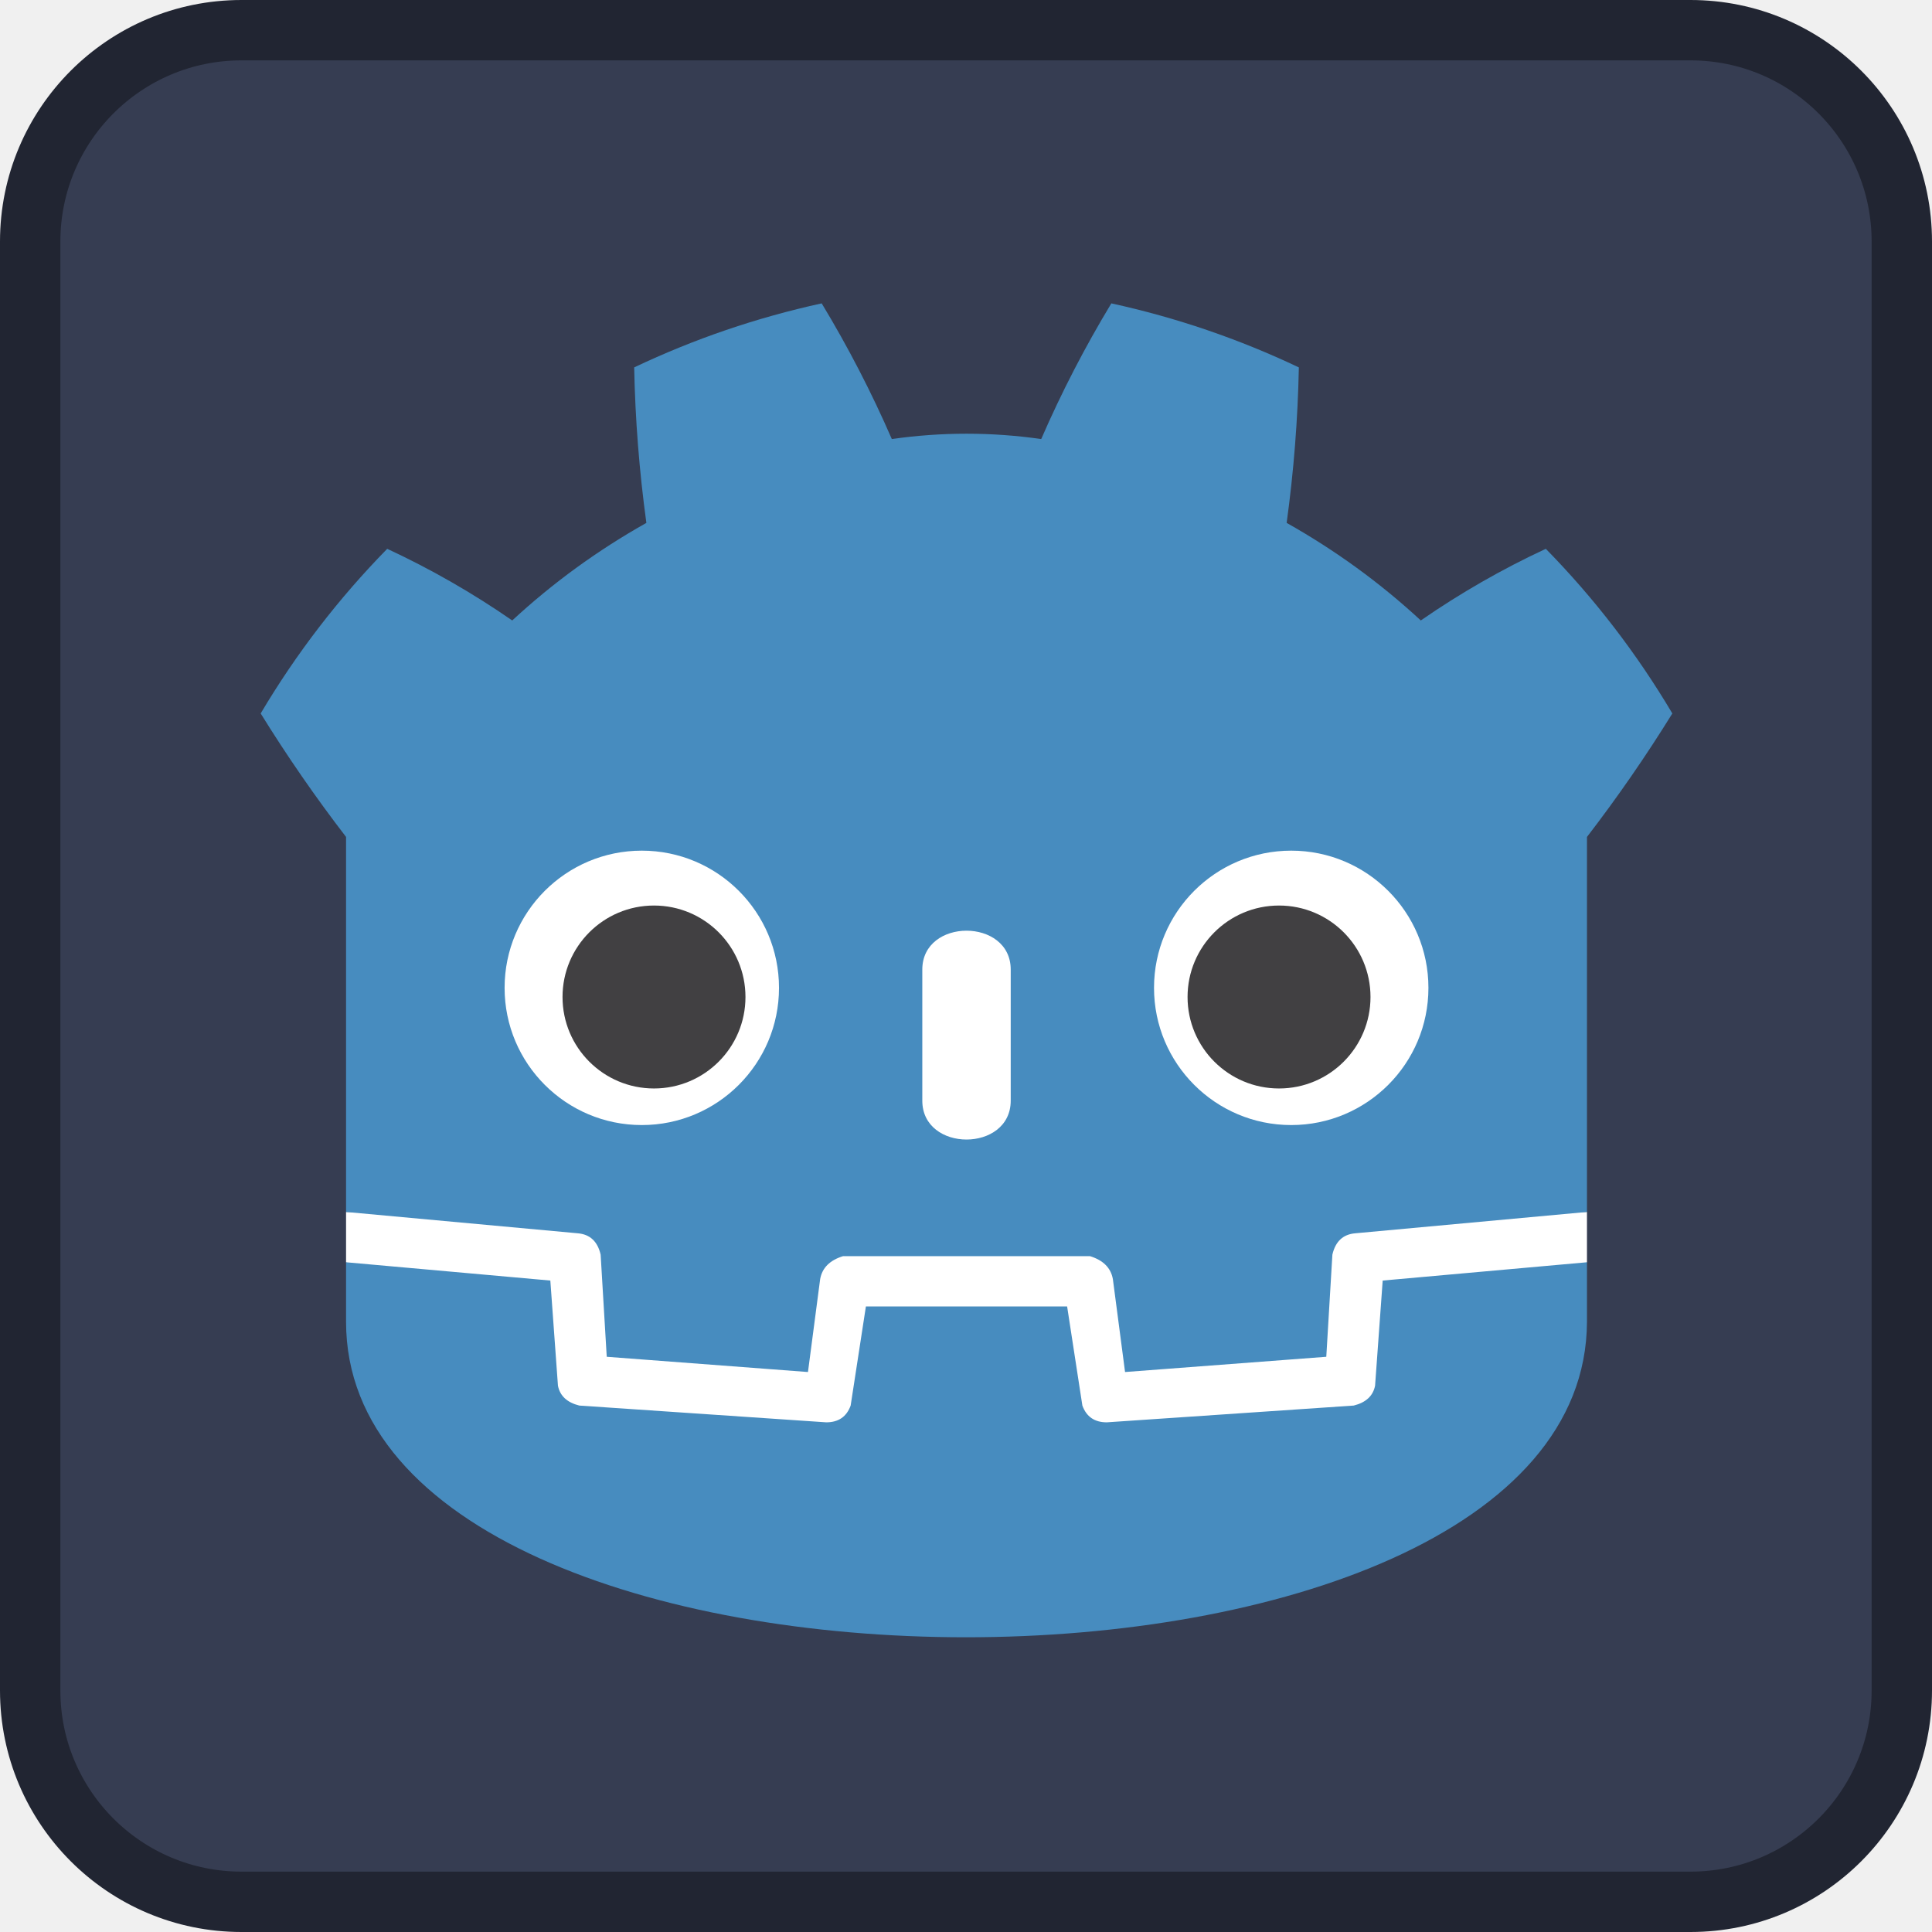
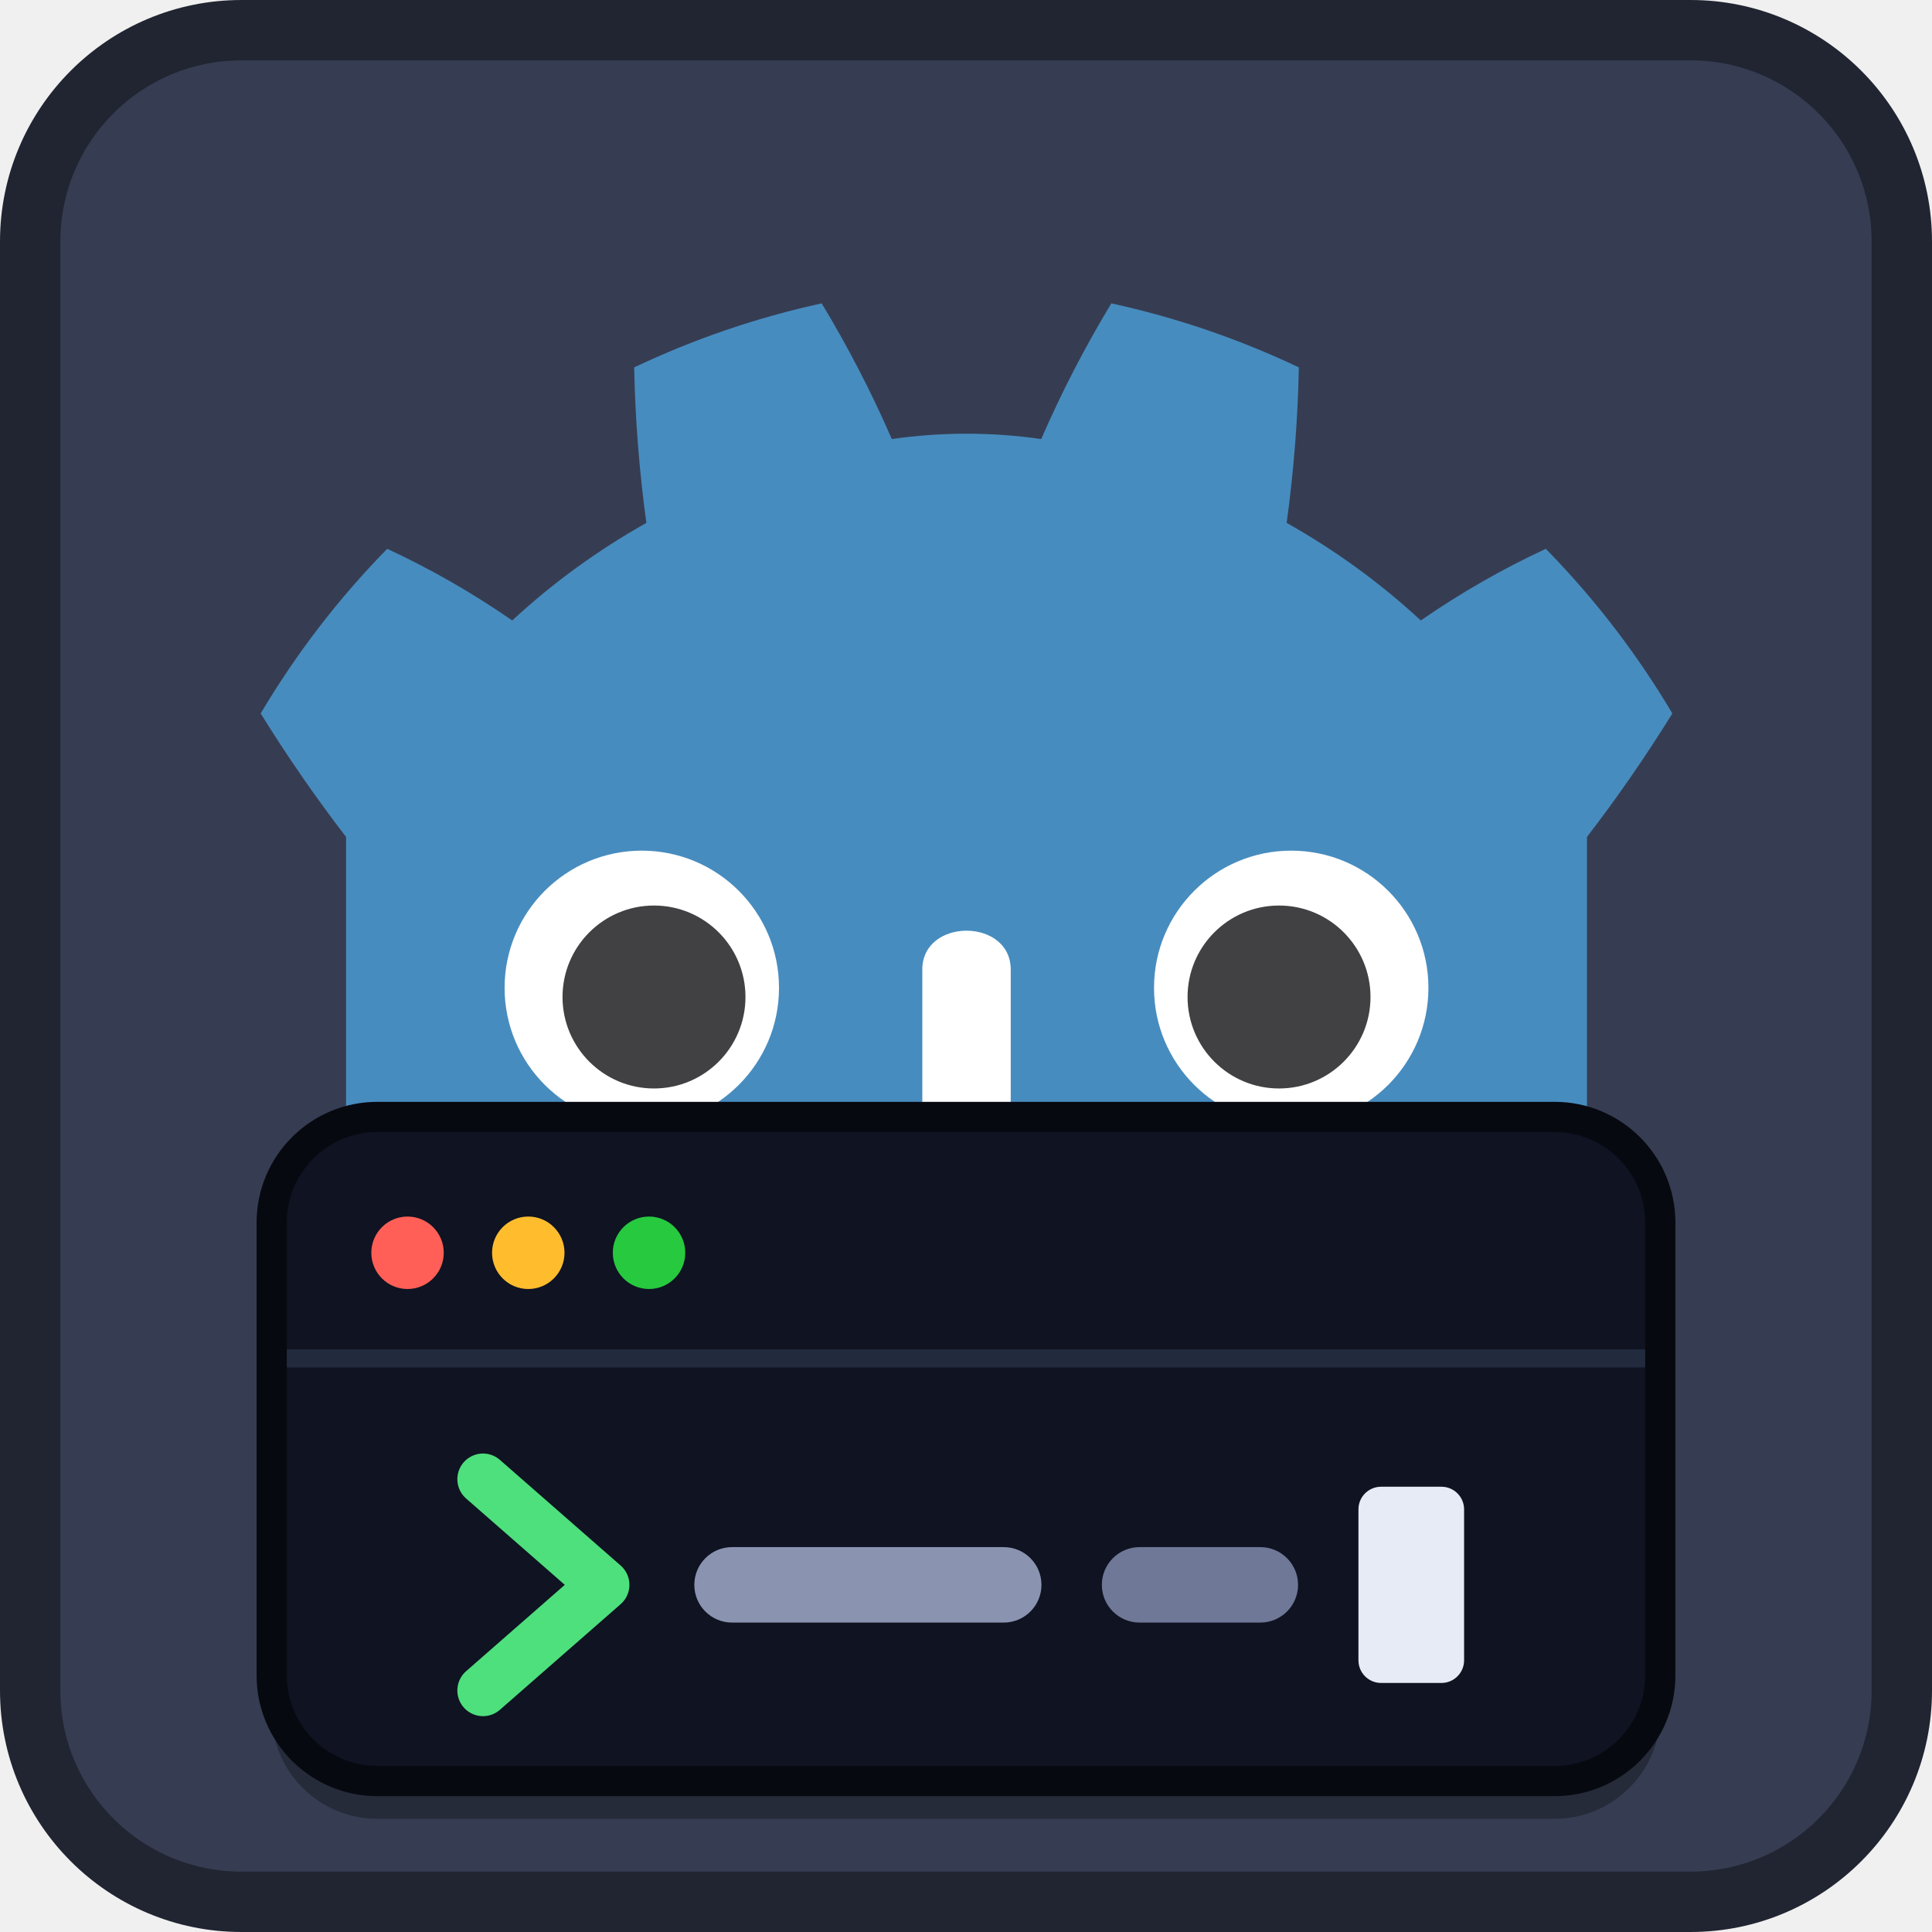
- <svg xmlns="http://www.w3.org/2000/svg" width="128" height="128">
+ <svg xmlns="http://www.w3.org/2000/svg" width="128" height="128" viewBox="0 0 128 128">
  <rect width="124" height="124" x="2" y="2" fill="#363d52" stroke="#212532" stroke-width="4" rx="14" />
  <g fill="#fff" transform="translate(12.322 12.322)scale(.101)">
    <path d="M105 673v33q407 354 814 0v-33z" />
    <path fill="#478cbf" d="m105 673 152 14q12 1 15 14l4 67 132 10 8-61q2-11 15-15h162q13 4 15 15l8 61 132-10 4-67q3-13 15-14l152-14V427q30-39 56-81-35-59-83-108-43 20-82 47-40-37-88-64 7-51 8-102-59-28-123-42-26 43-46 89-49-7-98 0-20-46-46-89-64 14-123 42 1 51 8 102-48 27-88 64-39-27-82-47-48 49-83 108 26 42 56 81zm0 33v39c0 276 813 276 814 0v-39l-134 12-5 69q-2 10-14 13l-162 11q-12 0-16-11l-10-65H446l-10 65q-4 11-16 11l-162-11q-12-3-14-13l-5-69z" />
    <path d="M483 600c0 34 58 34 58 0v-86c0-34-58-34-58 0z" />
    <circle cx="725" cy="526" r="90" />
    <circle cx="299" cy="526" r="90" />
  </g>
  <g fill="#414042" transform="translate(12.322 12.322)scale(.101)">
    <circle cx="307" cy="532" r="60" />
    <circle cx="717" cy="532" r="60" />
  </g>
+   <g>
+     <rect x="18" y="76.5" width="92" height="44" rx="7" fill="#000" fill-opacity=".3" />
+     <rect x="18" y="74" width="92" height="44" rx="7" fill="#0f1322" stroke="#070910" stroke-width="2" />
+     <circle cx="27" cy="83" r="2.4" fill="#ff5f56" />
+     <circle cx="35" cy="83" r="2.4" fill="#ffbd2e" />
+     <circle cx="43" cy="83" r="2.4" fill="#27c93f" />
+     <line x1="19" y1="90" x2="109" y2="90" stroke="#222a3d" stroke-width="1.2" />
+     <path d="M32 98l8 7-8 7" fill="none" stroke="#4ee07d" stroke-width="3.4" stroke-linecap="round" stroke-linejoin="round" />
+     <rect x="46" y="102.5" width="23" height="5" rx="2.5" fill="#8a93b0" />
+     <rect x="73" y="102.5" width="13" height="5" rx="2.5" fill="#6f7896" />
+     <rect x="90" y="98.5" width="7" height="13" rx="1.5" fill="#e6ebf5" />
+   </g>
</svg>
